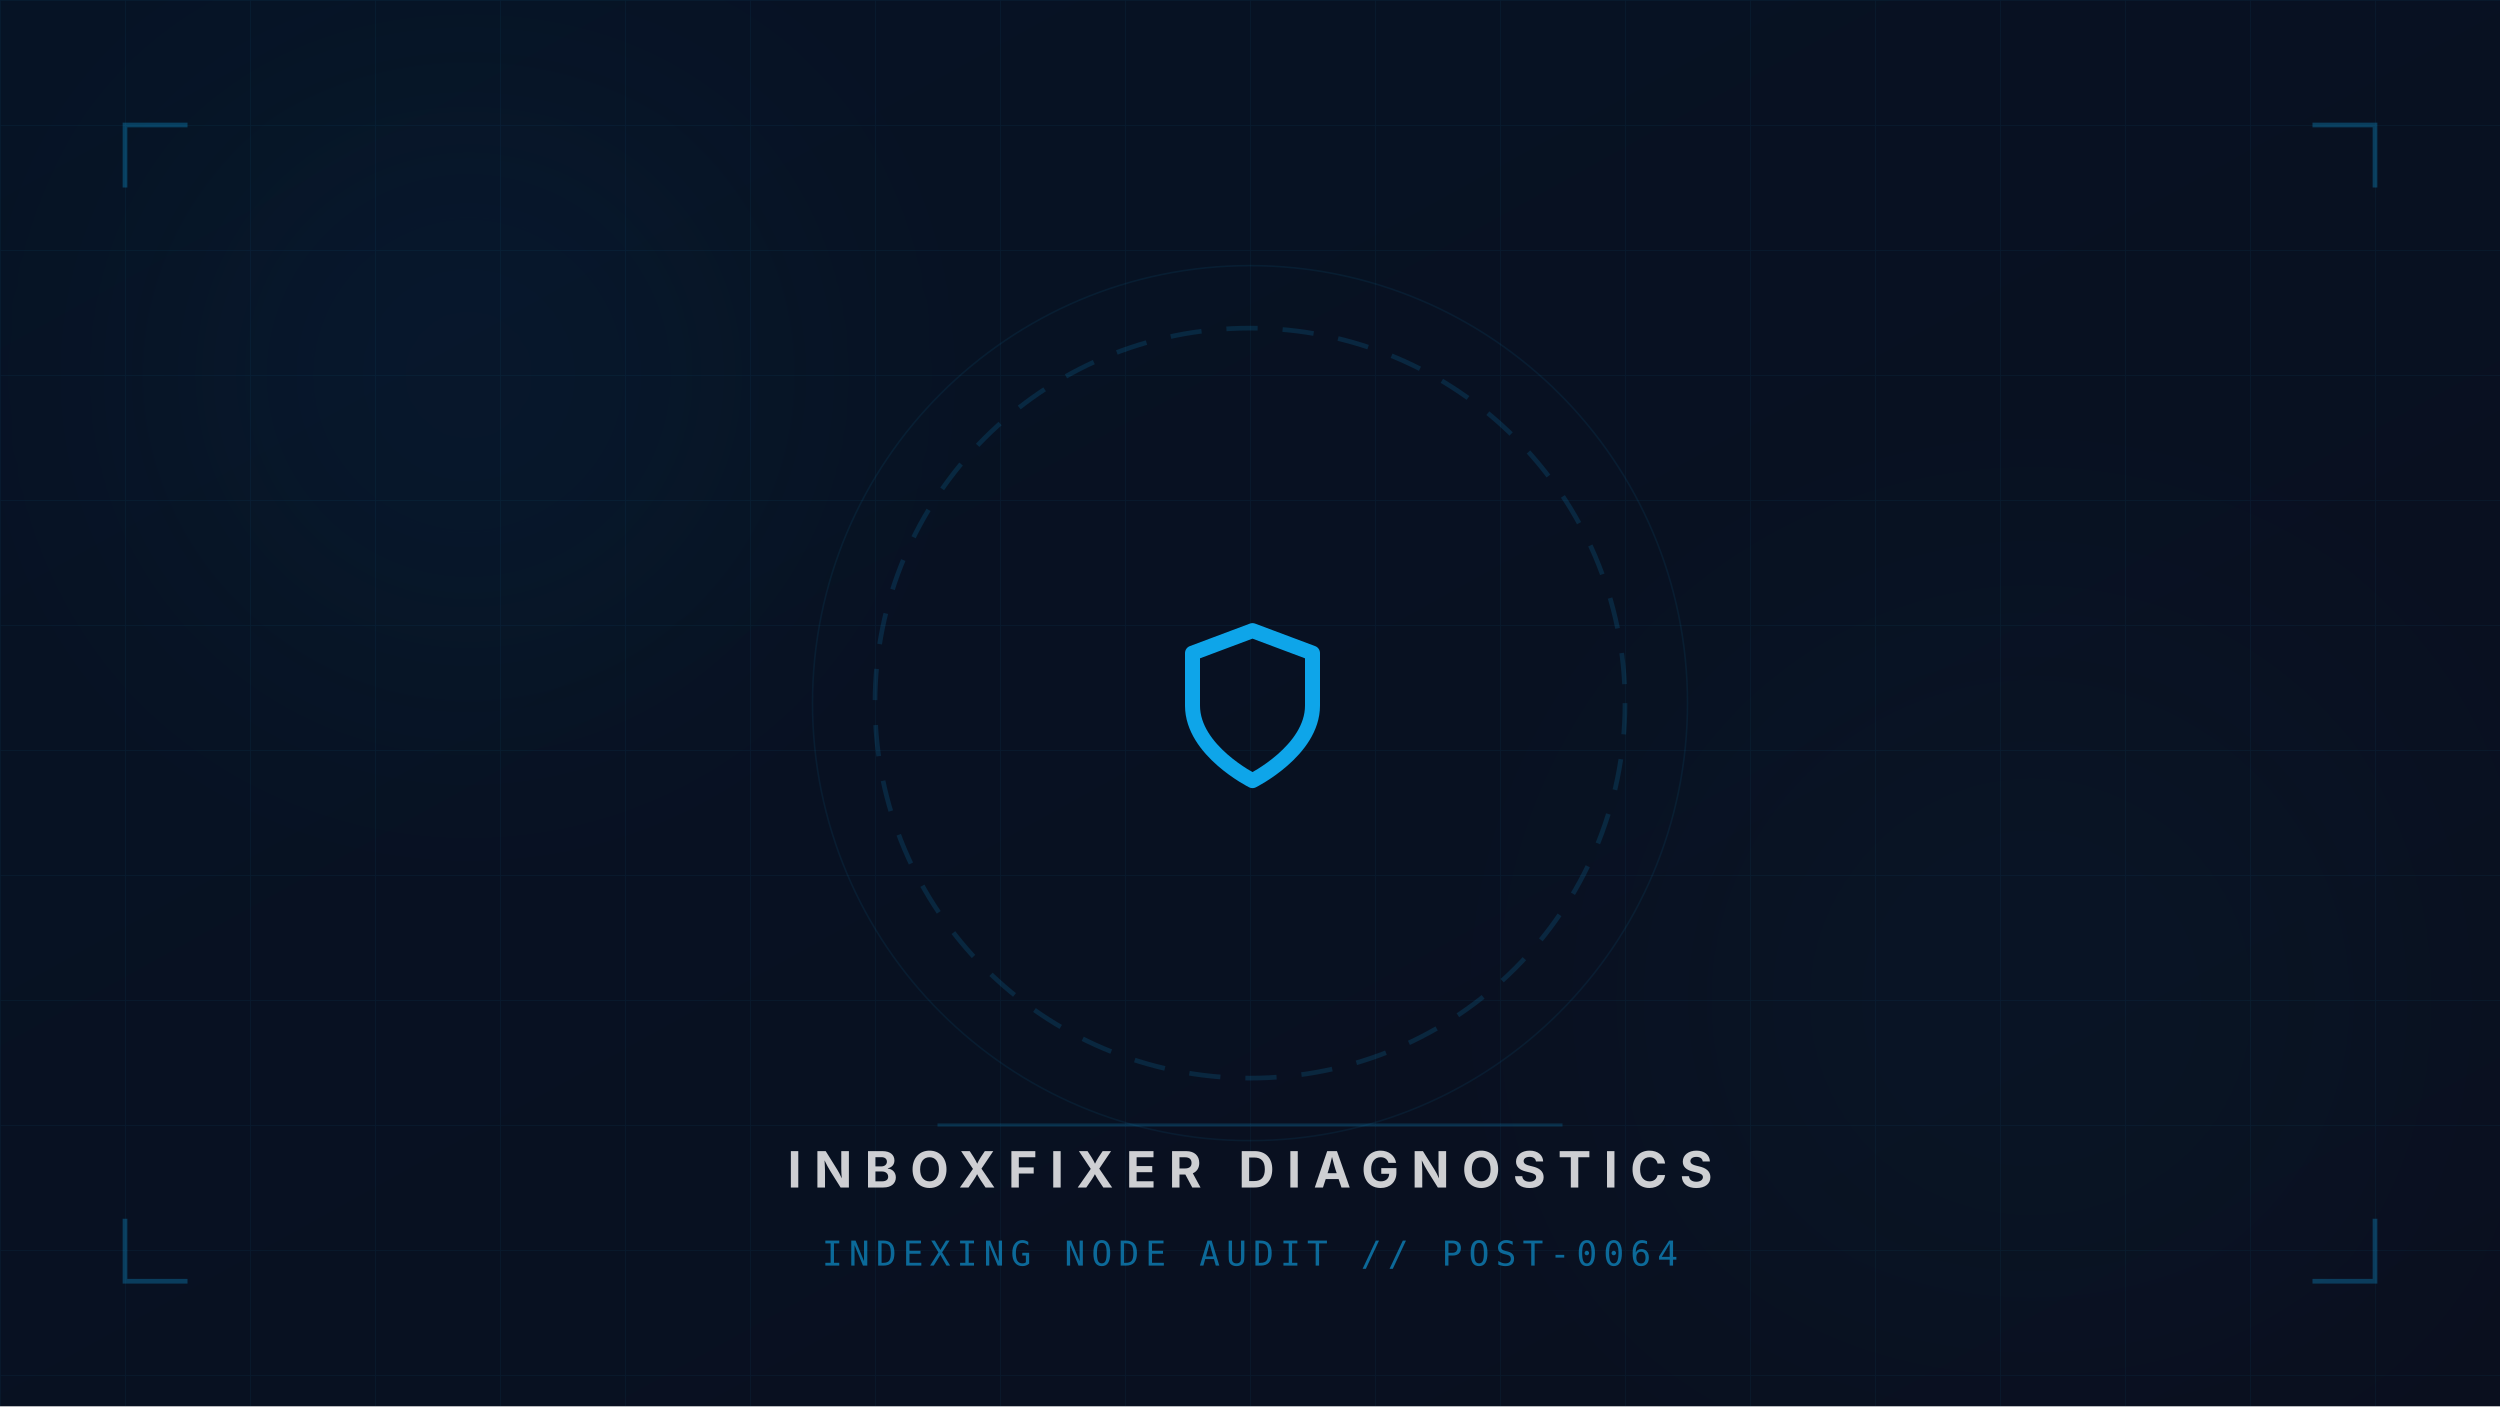
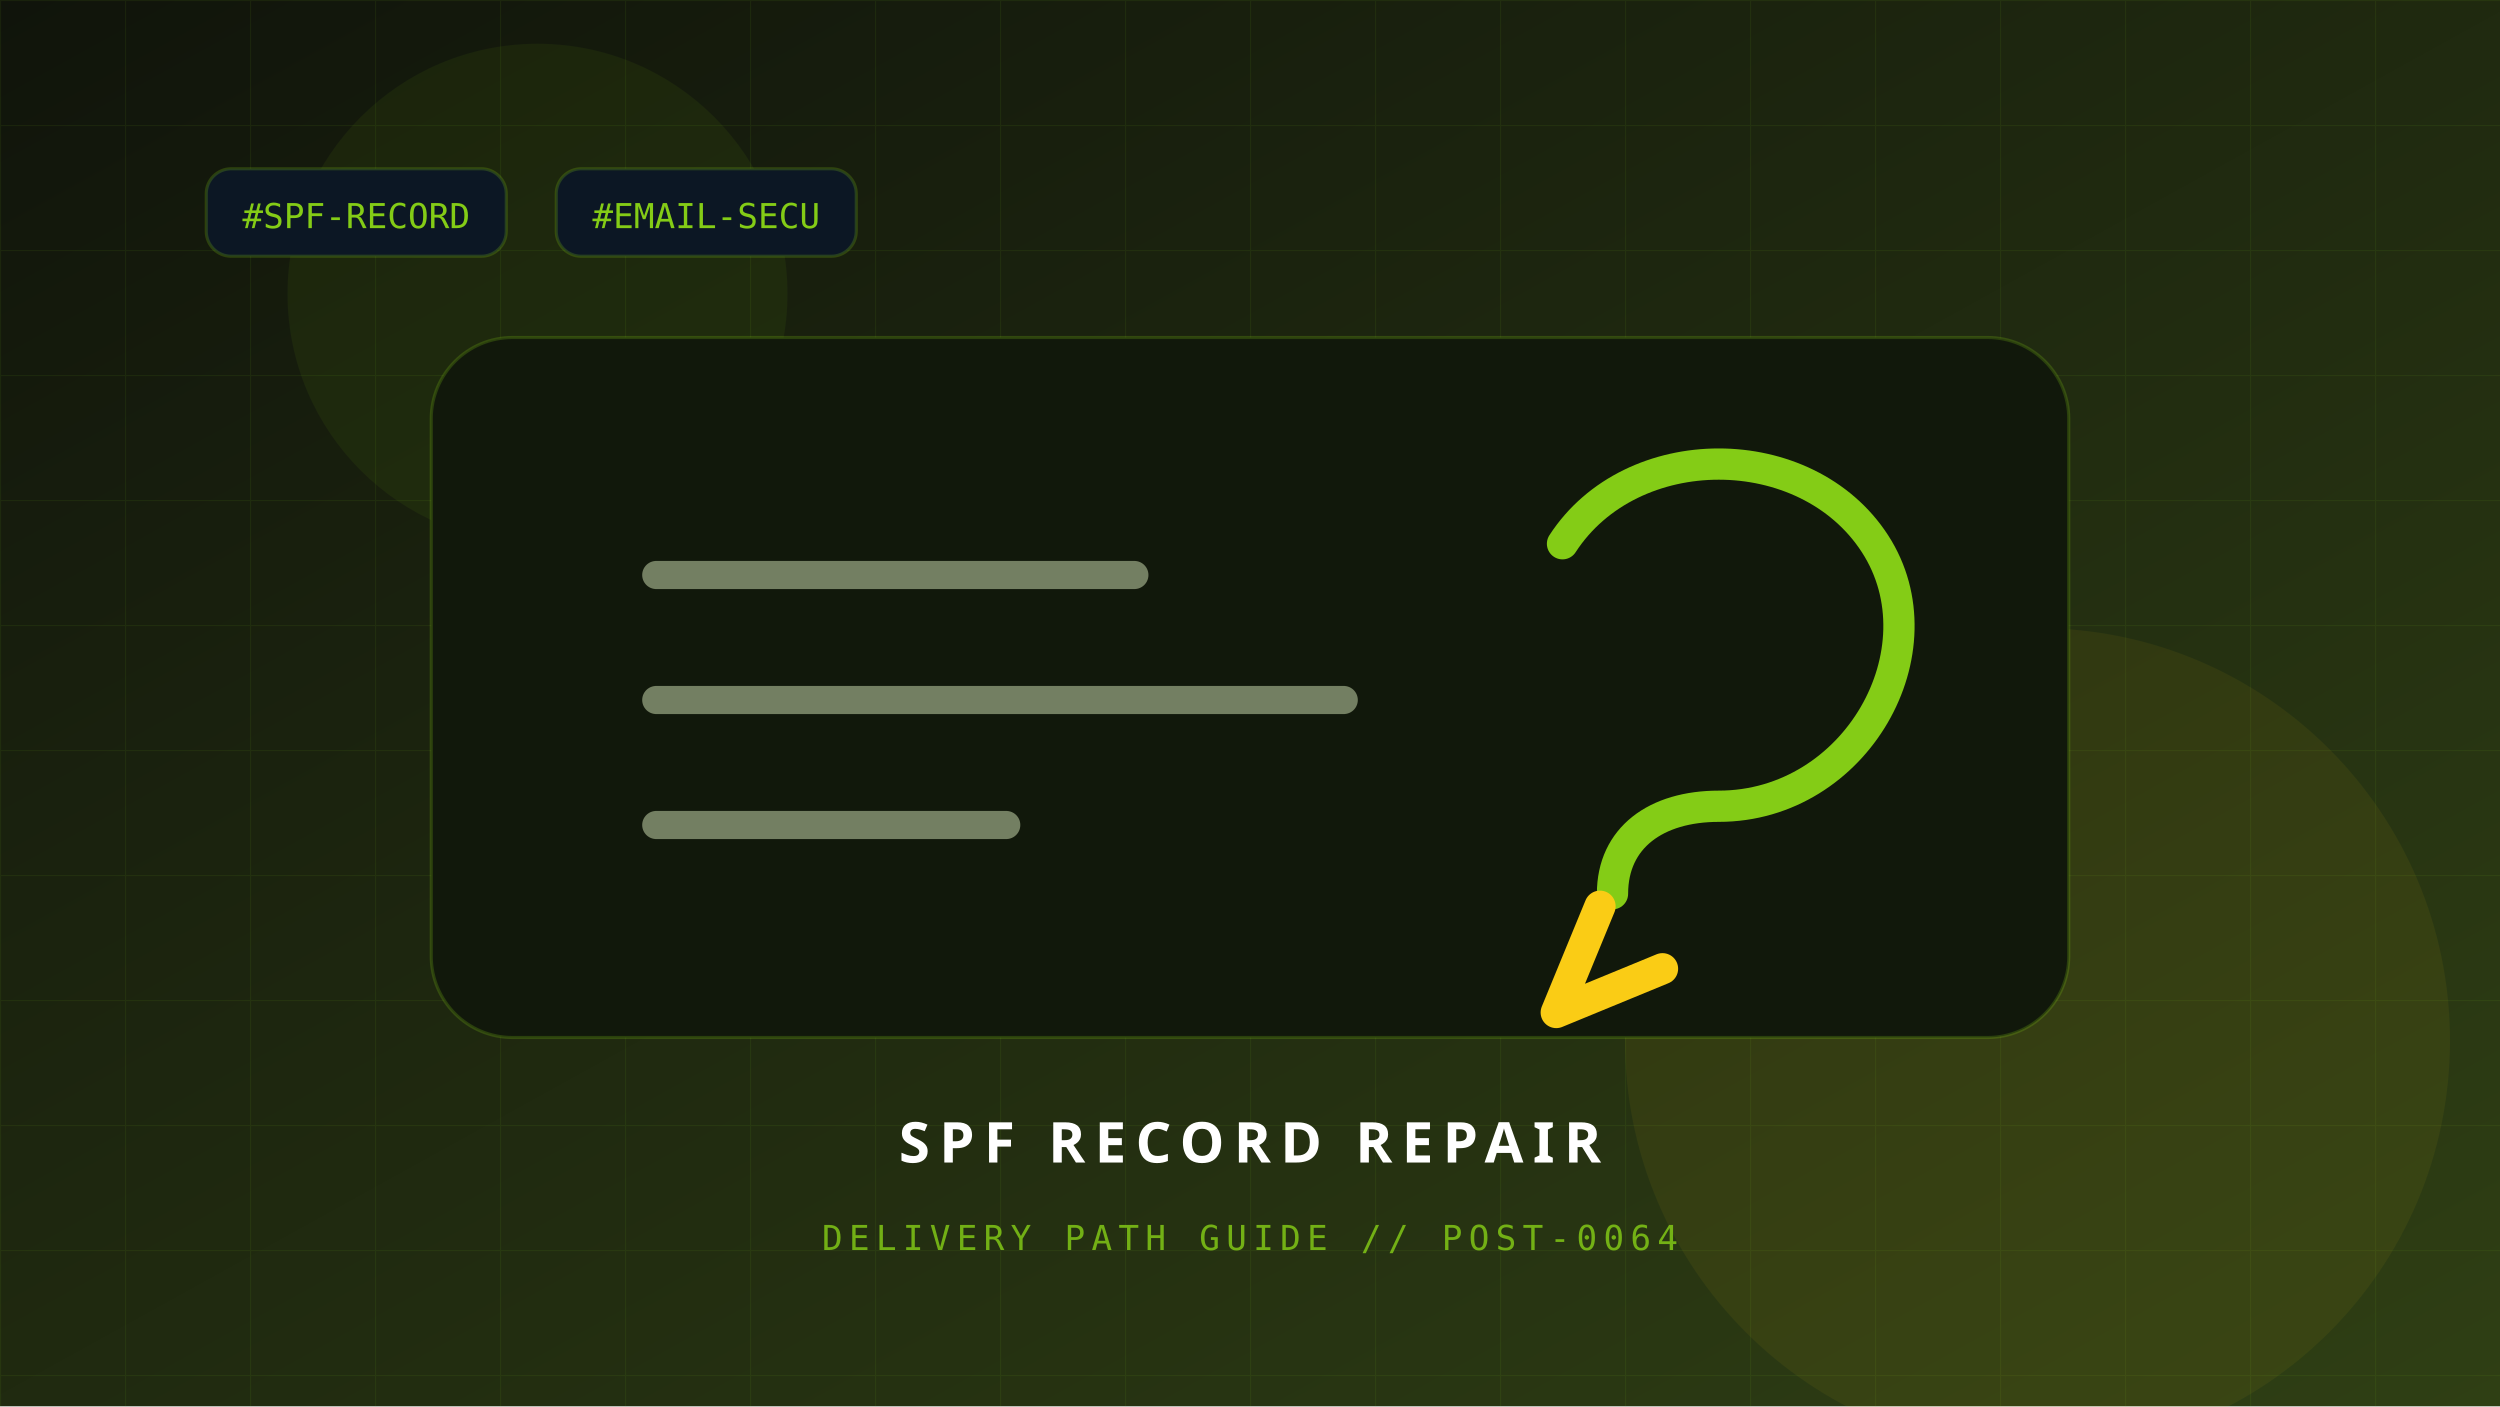
<svg xmlns="http://www.w3.org/2000/svg" viewBox="0 0 800 450" width="100%" height="100%">
  <defs>
    <linearGradient id="grad-64" x1="0%" y1="0%" x2="100%" y2="100%">
-       <stop offset="0%" stop-color="#061325" />
-       <stop offset="100%" stop-color="#0a0f1e" />
+       <stop offset="0%" stop-color="#10140b" />
+       <stop offset="100%" stop-color="#2f3f14" />
    </linearGradient>
    <pattern id="grid-64" width="40" height="40" patternUnits="userSpaceOnUse">
-       <path d="M 40 0 L 0 0 0 40" fill="none" stroke="#0ea5e9" stroke-width="0.5" opacity="0.07" />
+       <path d="M40 0L0 0 0 40" fill="none" stroke="#84cc16" stroke-width="0.7" opacity="0.08" />
    </pattern>
  </defs>
  <rect width="800" height="450" fill="url(#grad-64)" />
  <rect width="800" height="450" fill="url(#grid-64)" />
-   <circle cx="150" cy="120" r="100" fill="#0ea5e9" opacity="0.04" filter="blur(40px)" />
-   <circle cx="650" cy="320" r="120" fill="#0ea5e9" opacity="0.03" filter="blur(50px)" />
-   <circle cx="400" cy="225" r="120" fill="none" stroke="#0ea5e9" stroke-width="1.5" stroke-dasharray="10, 8" opacity="0.15" />
-   <circle cx="400" cy="225" r="140" fill="none" stroke="#0ea5e9" stroke-width="0.5" opacity="0.08" />
-   <path d="M 40 60 L 40 40 L 60 40" fill="none" stroke="#0ea5e9" stroke-width="1.5" opacity="0.3" />
-   <path d="M 760 60 L 760 40 L 740 40" fill="none" stroke="#0ea5e9" stroke-width="1.5" opacity="0.3" />
-   <path d="M 40 390 L 40 410 L 60 410" fill="none" stroke="#0ea5e9" stroke-width="1.5" opacity="0.3" />
-   <path d="M 760 390 L 760 410 L 740 410" fill="none" stroke="#0ea5e9" stroke-width="1.5" opacity="0.3" />
-   <g transform="translate(372, 197) scale(2.4)">
-     <path d="M12 22s8-4 8-10V5l-8-3-8 3v7c0 6 8 10 8 10z" fill="none" stroke="#0ea5e9" stroke-width="2" stroke-linecap="round" stroke-linejoin="round" />
-   </g>
-   <text x="400" y="380" font-family="'Syne', 'Inter', sans-serif" font-size="16" font-weight="bold" fill="#ffffff" opacity="0.8" text-anchor="middle" letter-spacing="4">
-     INBOXFIXER DIAGNOSTICS
-   </text>
-   <text x="400" y="405" font-family="'IBM Plex Mono', monospace" font-size="11" fill="#0ea5e9" opacity="0.6" text-anchor="middle" letter-spacing="2">
-     INDEXING NODE AUDIT // POST-0064
-   </text>
-   <line x1="300" y1="360" x2="500" y2="360" stroke="#0ea5e9" stroke-width="1" opacity="0.2" />
+   <circle cx="172" cy="94" r="80" fill="#84cc16" opacity="0.07" />
+   <circle cx="652" cy="333" r="132" fill="#facc15" opacity="0.06" />
+   <rect x="138" y="108" width="524" height="224" rx="26" fill="#11180b" stroke="#84cc16" stroke-opacity="0.22" />
+   <path d="M210 184h153M210 224h220M210 264h112" stroke="#ecfccb" stroke-width="9" stroke-linecap="round" opacity="0.45" />
+   <path d="M500 174c22-34 78-34 100 0 22 34-6 84-50 84-20 0-34 10-34 28" fill="none" stroke="#84cc16" stroke-width="10" stroke-linecap="round" />
+   <path d="M512 290l-14 34 34-14" fill="none" stroke="#facc15" stroke-width="10" stroke-linecap="round" stroke-linejoin="round" />
+   <rect x="66" y="54" width="96" height="28" rx="8" fill="#0c1724" stroke="#84cc16" stroke-opacity="0.22" />
+   <text x="114" y="73" font-family="'IBM Plex Mono', monospace" font-size="11" fill="#84cc16" text-anchor="middle">#SPF-RECORD</text>
+   <rect x="178" y="54" width="96" height="28" rx="8" fill="#0c1724" stroke="#84cc16" stroke-opacity="0.22" />
+   <text x="226" y="73" font-family="'IBM Plex Mono', monospace" font-size="11" fill="#84cc16" text-anchor="middle">#EMAIL-SECU</text>
+   <text x="400" y="372" font-family="'Syne', sans-serif" font-size="18" font-weight="700" fill="#ffffff" text-anchor="middle" letter-spacing="3">SPF RECORD REPAIR</text>
+   <text x="400" y="400" font-family="'IBM Plex Mono', monospace" font-size="11" fill="#84cc16" opacity="0.82" text-anchor="middle" letter-spacing="2">DELIVERY PATH GUIDE // POST-0064</text>
</svg>
